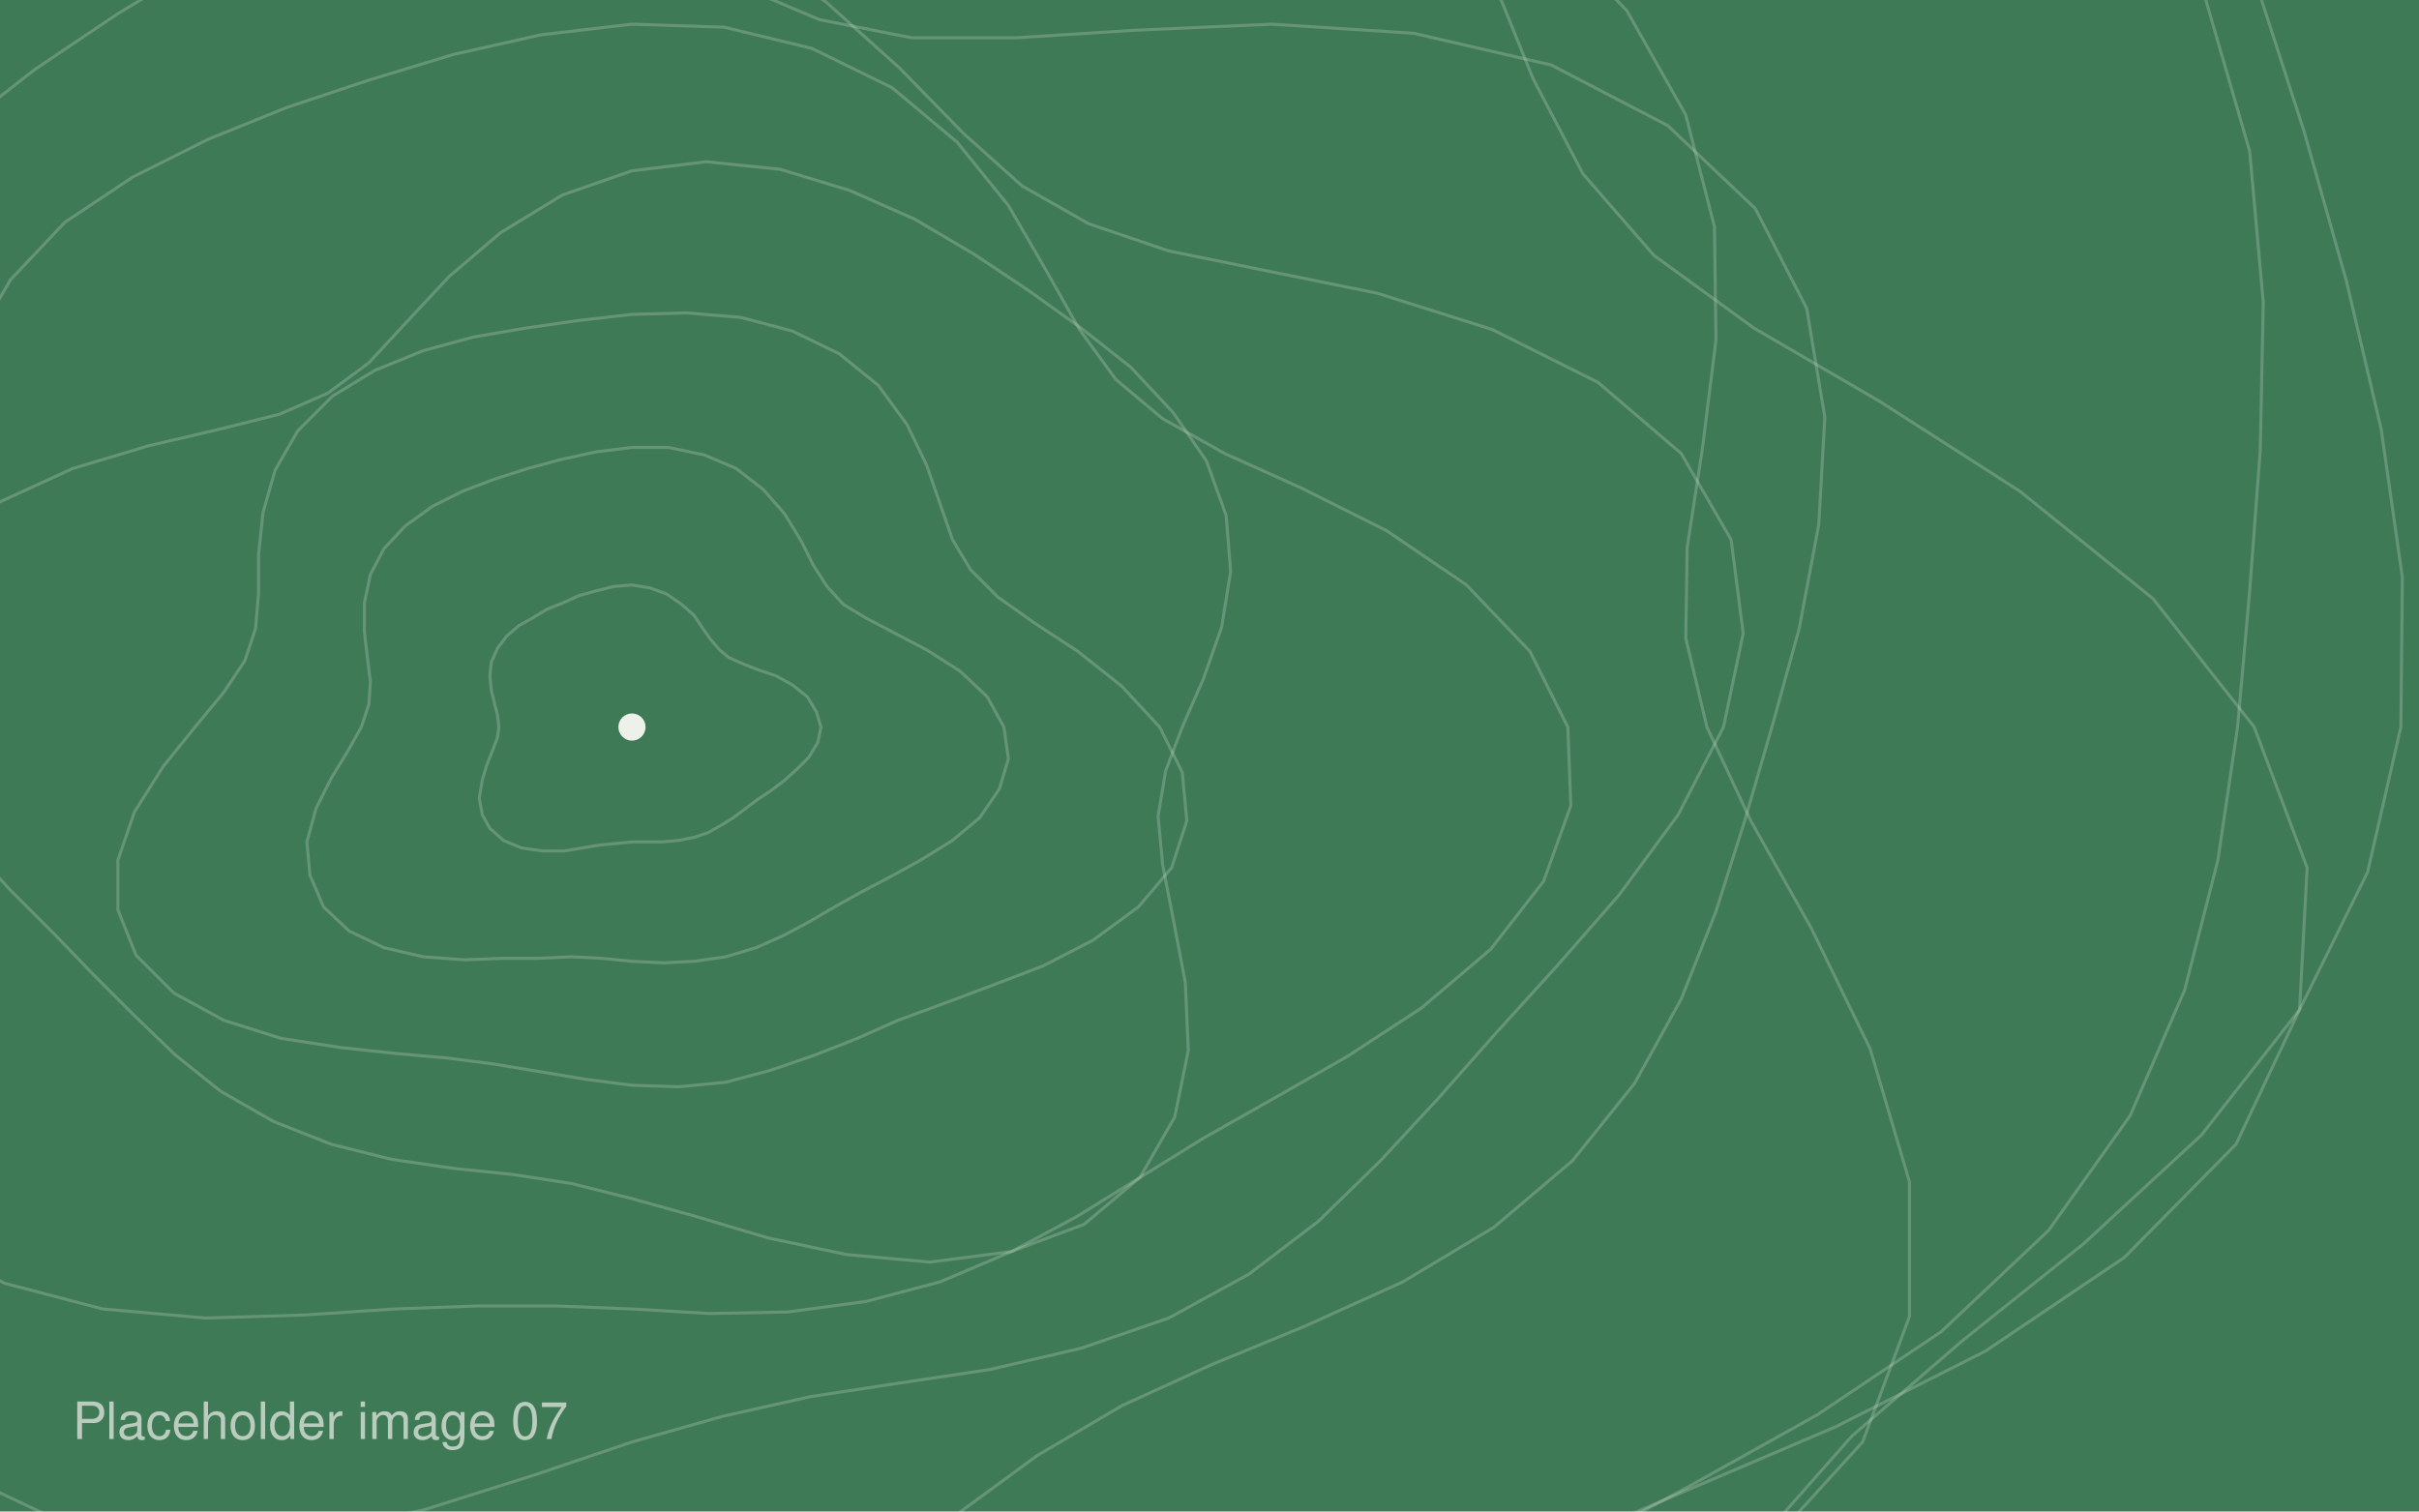
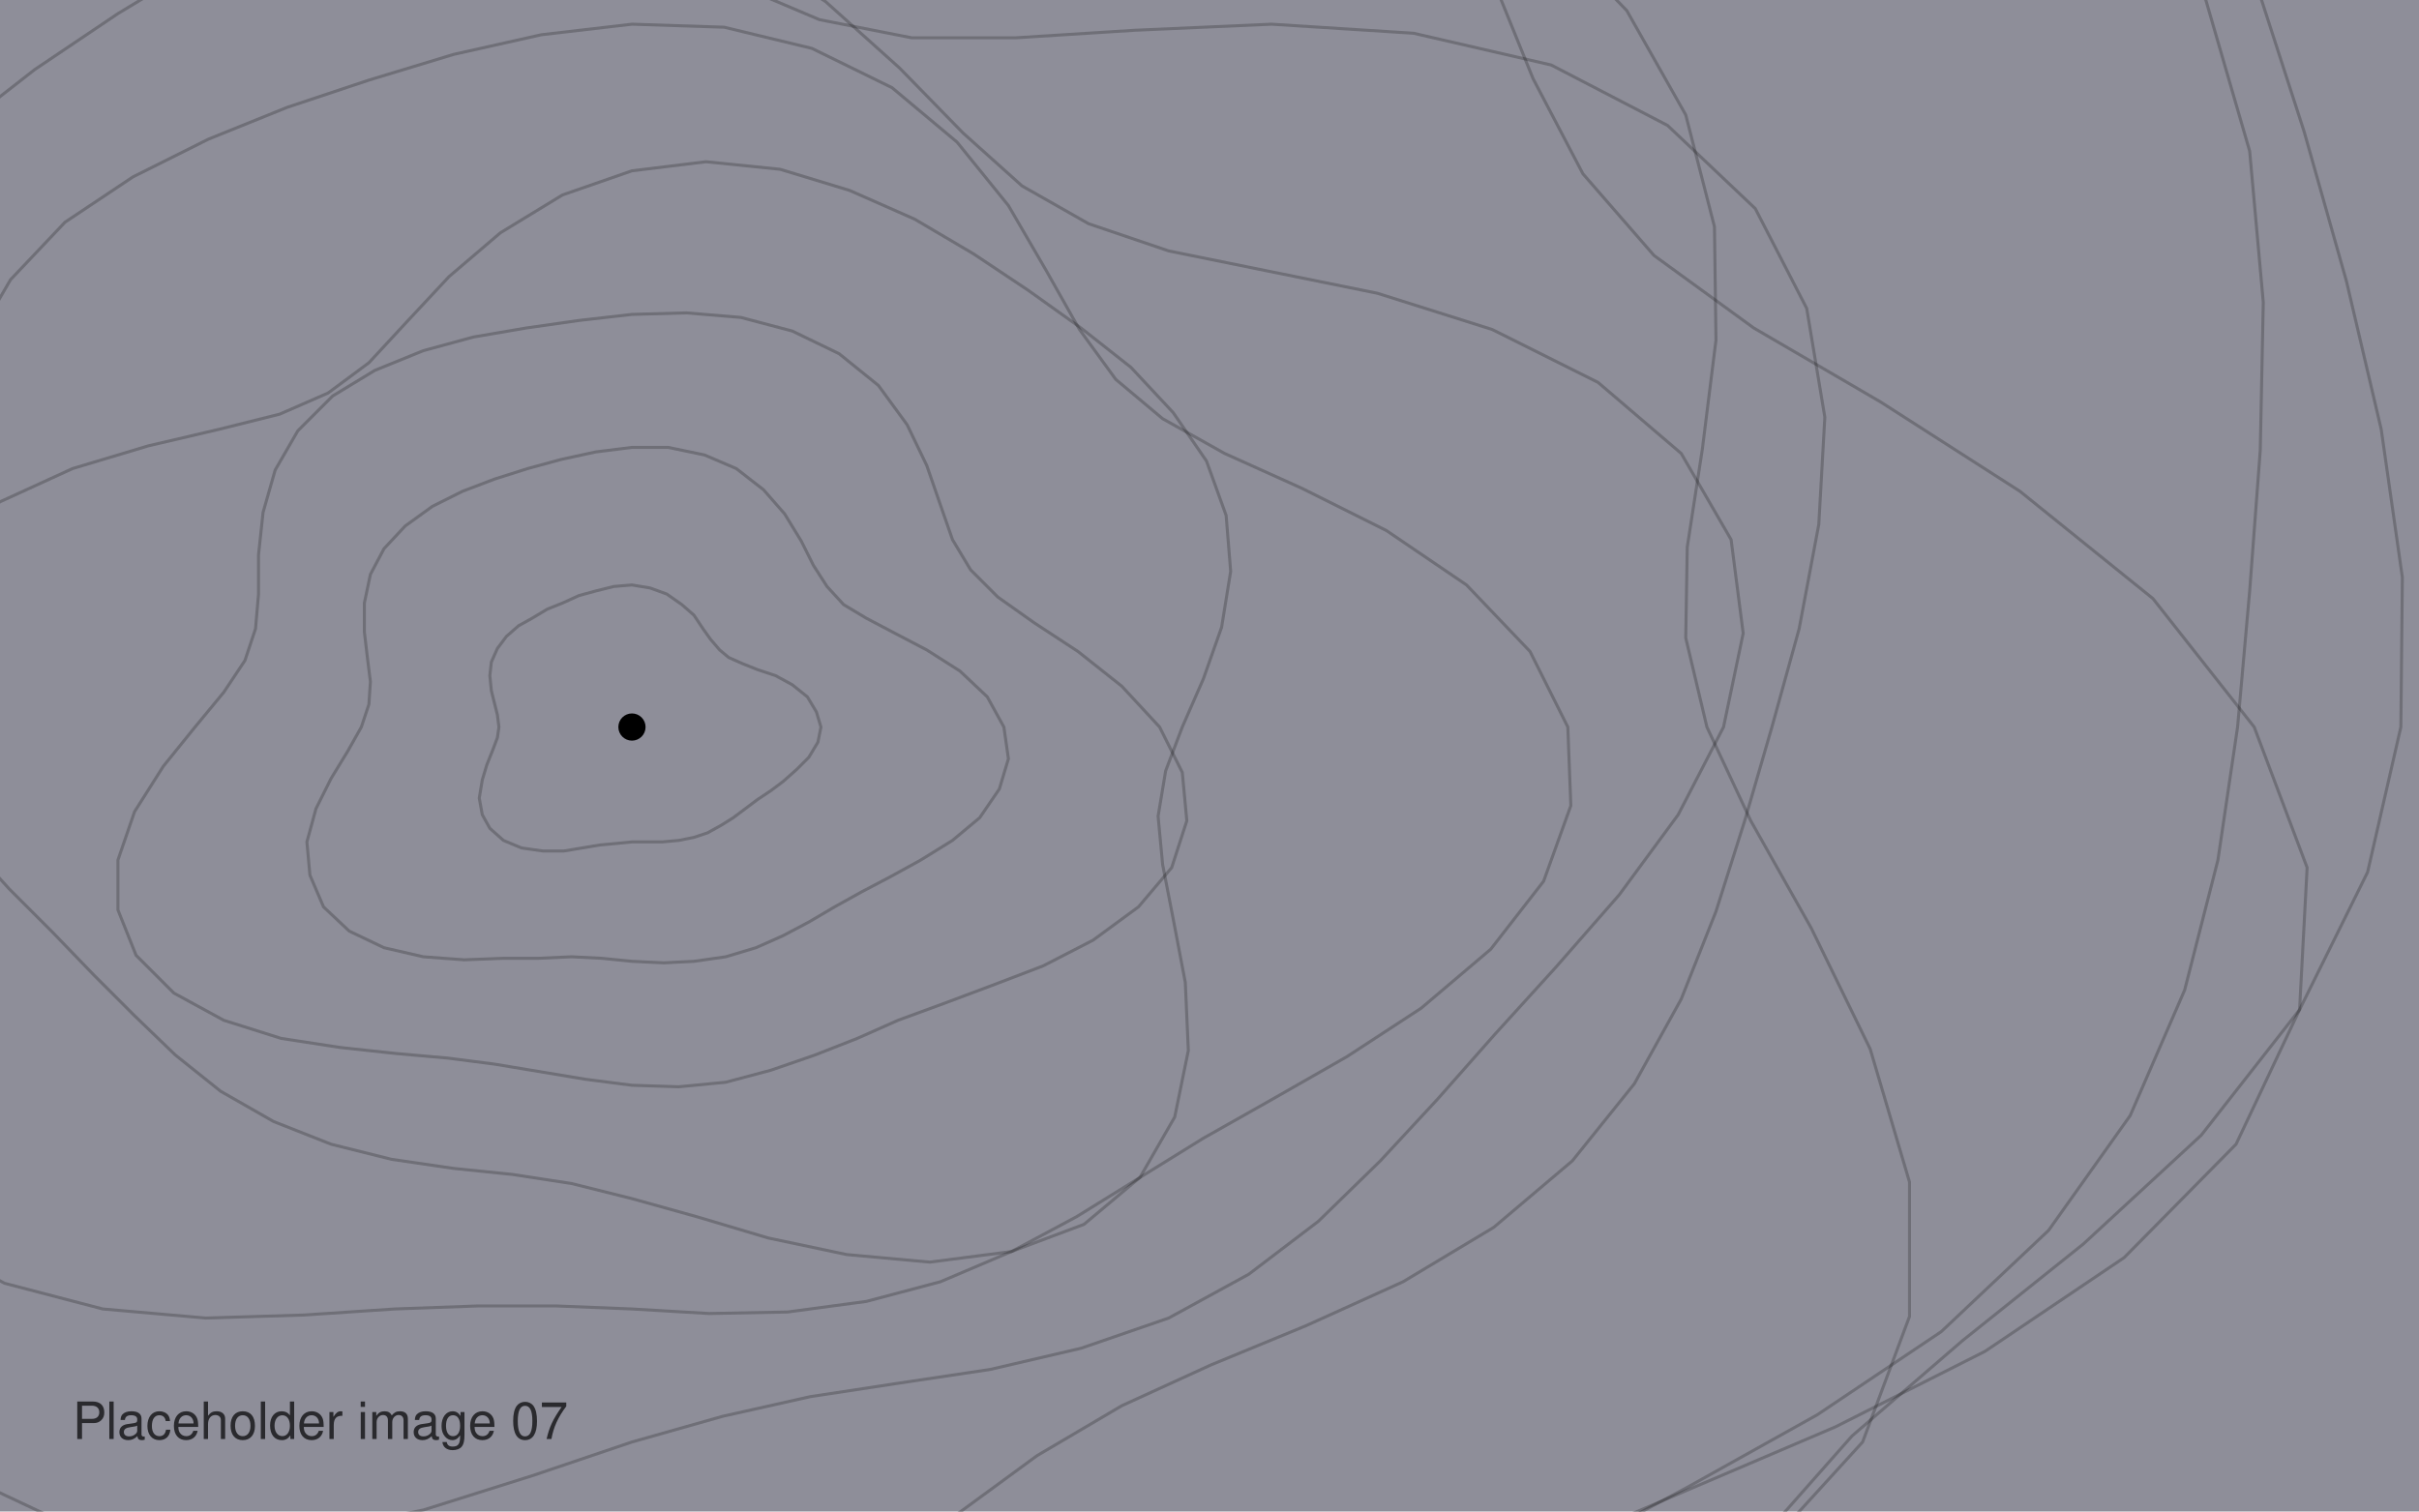
<svg xmlns="http://www.w3.org/2000/svg" viewBox="0 0 1600 1000" width="1600" height="1000">
-   <rect width="1600" height="1000" fill="#3F7A57" />
-   <polygon points="543,481 541,491 535,501 527,509 518,517 510,523 501,529 493,535 485,541 477,546 468,551 459,554 449,556 438,557 428,557 418,557 408,558 397,559 385,561 373,563 359,563 345,561 333,556 324,548 319,539 317,528 319,516 322,506 326,496 329,488 330,481 329,473 327,465 325,457 324,447 325,438 329,429 335,421 343,414 352,409 362,403 372,399 383,394 394,391 406,388 418,387 430,389 441,393 451,400 459,407 465,416 470,423 476,430 482,435 491,439 501,443 513,447 524,453 534,461 540,471" fill="none" stroke="#EEF0EA" stroke-opacity=".22" stroke-width="2" />
-   <polygon points="664,481 667,502 661,522 648,541 630,556 609,569 589,580 570,590 552,600 535,610 518,619 500,627 480,633 459,636 439,637 418,636 398,634 378,633 356,634 333,634 307,635 280,633 254,627 231,616 214,600 205,579 203,557 209,535 219,515 230,497 239,481 244,466 245,451 243,435 241,418 241,399 245,380 254,363 268,348 286,335 306,325 327,317 349,310 371,304 394,299 418,296 442,296 466,301 487,310 505,324 519,340 530,358 538,374 547,388 558,400 573,409 592,419 613,430 635,444 653,461" fill="none" stroke="#EEF0EA" stroke-opacity=".22" stroke-width="2" />
-   <polygon points="767,481 782,511 785,543 775,574 753,600 723,622 690,639 656,652 624,664 594,675 567,687 539,698 510,708 480,716 449,719 418,718 387,714 357,709 327,704 296,700 262,697 225,693 186,687 148,675 115,657 90,632 78,602 78,569 89,537 108,507 129,481 148,458 162,437 169,416 171,393 171,367 174,339 182,311 197,285 220,262 248,245 280,232 313,223 348,217 383,212 418,208 454,207 490,210 524,219 555,234 581,255 600,281 613,308 622,334 630,357 642,377 660,395 684,412 713,431 742,454" fill="none" stroke="#EEF0EA" stroke-opacity=".22" stroke-width="2" />
-   <polygon points="782,481 771,510 766,540 769,572 776,608 784,650 786,695 777,739 754,779 717,810 669,828 615,835 560,830 508,819 461,805 418,793 378,783 339,777 300,773 259,767 219,757 181,742 146,722 116,698 89,672 62,645 35,617 6,588 -23,556 -50,520 -68,481 -75,439 -65,399 -40,362 -0,332 48,310 98,295 145,284 185,274 217,260 244,240 269,213 297,183 331,154 372,129 418,113 467,107 516,112 562,126 605,145 644,168 680,192 715,217 748,243 776,273 798,305 811,341 814,378 808,415 796,449" fill="none" stroke="#EEF0EA" stroke-opacity=".22" stroke-width="2" />
-   <polygon points="1037,481 1039,533 1021,583 986,628 940,667 891,699 842,727 796,753 754,779 712,805 669,828 622,848 573,861 521,868 469,869 418,866 368,864 316,864 261,866 201,870 136,872 68,866 3,849 -52,819 -91,777 -110,725 -110,669 -94,614 -69,564 -44,520 -26,481 -17,444 -18,407 -25,366 -30,321 -30,274 -18,228 7,185 43,147 88,117 138,92 190,71 244,53 300,36 358,23 418,16 479,18 537,32 590,58 633,94 667,136 692,179 714,218 738,251 769,277 810,300 861,323 917,351 970,387 1012,431" fill="none" stroke="#EEF0EA" stroke-opacity=".22" stroke-width="2" />
-   <polygon points="1140,481 1110,539 1071,592 1029,640 989,684 951,727 913,768 872,808 826,843 773,872 715,892 655,906 595,915 536,924 478,937 418,954 353,976 280,999 201,1015 118,1019 39,1006 -29,974 -80,924 -110,861 -121,794 -117,728 -107,668 -101,616 -102,569 -115,526 -135,481 -158,432 -176,380 -183,325 -176,269 -153,217 -119,169 -75,125 -27,85 23,46 78,9 136,-26 201,-55 271,-73 345,-78 418,-66 486,-38 546,1 595,45 637,88 676,123 720,148 773,166 837,179 911,194 987,218 1057,253 1112,300 1145,357 1153,419" fill="none" stroke="#EEF0EA" stroke-opacity=".22" stroke-width="2" />
-   <polygon points="1172,481 1154,543 1135,603 1112,661 1081,717 1040,768 988,812 928,848 864,877 801,903 742,930 686,963 630,1004 570,1051 500,1101 418,1144 327,1172 233,1177 144,1157 67,1112 7,1050 -34,978 -60,906 -80,839 -100,782 -127,733 -164,688 -207,643 -252,595 -290,540 -315,481 -326,418 -320,355 -303,293 -278,233 -248,173 -215,113 -177,52 -131,-7 -73,-60 -2,-101 81,-124 171,-128 260,-113 344,-83 418,-46 483,-12 542,13 603,25 672,25 751,20 841,16 935,22 1026,43 1103,83 1161,138 1195,204 1207,276 1203,347 1190,416" fill="none" stroke="#EEF0EA" stroke-opacity=".22" stroke-width="2" />
-   <polygon points="1129,481 1158,543 1198,614 1237,694 1263,782 1263,871 1232,954 1170,1022 1082,1071 978,1097 870,1106 765,1104 669,1098 581,1093 499,1093 418,1098 337,1101 254,1100 171,1089 91,1068 17,1037 -52,999 -119,958 -187,917 -260,875 -338,830 -418,779 -491,717 -547,645 -576,564 -571,481 -532,401 -465,331 -379,274 -290,229 -209,191 -143,155 -94,112 -56,60 -21,-3 20,-71 73,-138 143,-196 227,-237 321,-259 418,-262 514,-251 607,-230 696,-204 783,-175 867,-141 947,-101 1018,-53 1076,7 1115,76 1134,150 1135,225 1126,297 1116,362 1115,422" fill="none" stroke="#EEF0EA" stroke-opacity=".22" stroke-width="2" />
-   <polygon points="1491,481 1526,574 1521,668 1479,757 1405,832 1313,894 1214,944 1118,985 1029,1023 945,1061 865,1100 783,1136 696,1166 605,1185 511,1192 418,1187 327,1176 237,1163 145,1154 47,1148 -61,1144 -177,1136 -296,1115 -408,1076 -500,1015 -562,934 -587,839 -575,739 -534,643 -478,556 -421,481 -376,414 -349,350 -340,284 -342,210 -343,129 -333,44 -303,-39 -251,-114 -179,-176 -91,-225 5,-261 105,-289 207,-312 312,-330 418,-343 527,-346 634,-333 736,-301 825,-250 896,-181 948,-102 984,-22 1014,52 1047,115 1094,169 1160,217 1244,266 1336,325 1424,396" fill="none" stroke="#EEF0EA" stroke-opacity=".22" stroke-width="2" />
-   <polygon points="1480,481 1467,569 1445,655 1409,738 1355,814 1284,881 1202,936 1116,984 1034,1028 959,1077 891,1136 822,1207 746,1287 654,1368 544,1438 418,1483 285,1495 156,1469 41,1409 -51,1324 -120,1227 -172,1131 -215,1044 -261,970 -316,907 -381,850 -453,791 -524,726 -584,651 -625,569 -645,481 -646,391 -633,302 -612,213 -587,123 -556,31 -517,-63 -463,-154 -388,-235 -290,-298 -172,-337 -42,-346 89,-330 212,-294 322,-253 418,-217 507,-196 597,-194 698,-208 813,-229 942,-245 1077,-245 1206,-220 1318,-168 1404,-92 1459,-0 1488,100 1497,200 1495,298 1488,391" fill="none" stroke="#EEF0EA" stroke-opacity=".22" stroke-width="2" />
-   <polygon points="1588,481 1566,577 1521,668 1456,751 1378,823 1298,887 1225,950 1164,1019 1114,1099 1065,1194 1008,1299 933,1405 832,1499 707,1567 565,1596 418,1585 279,1536 158,1460 57,1370 -27,1281 -103,1202 -178,1137 -259,1083 -349,1033 -443,981 -533,920 -611,847 -671,764 -712,673 -736,578 -750,481 -758,382 -765,280 -767,173 -757,62 -726,-48 -666,-149 -573,-233 -450,-291 -309,-319 -160,-320 -18,-303 109,-279 221,-263 320,-263 418,-285 524,-324 644,-369 779,-408 923,-427 1066,-417 1196,-376 1305,-307 1388,-218 1448,-118 1491,-15 1524,87 1552,186 1575,284 1589,382" fill="none" stroke="#EEF0EA" stroke-opacity=".22" stroke-width="2" />
-   <circle cx="418" cy="481" r="9" fill="#EEF0EA" />
-   <text x="48" y="952" font-family="Helvetica,Arial,sans-serif" font-size="34" fill="#EEF0EA" fill-opacity=".7">Placeholder image 07</text>
+   <rect width="1600" height="1000" fill="#8E8E99" />
+   <polygon points="543,481 541,491 535,501 527,509 518,517 510,523 501,529 493,535 485,541 477,546 468,551 459,554 449,556 438,557 428,557 418,557 408,558 397,559 385,561 373,563 359,563 345,561 333,556 324,548 319,539 317,528 319,516 322,506 326,496 329,488 330,481 329,473 327,465 325,457 324,447 325,438 329,429 335,421 343,414 352,409 362,403 372,399 383,394 394,391 406,388 418,387 430,389 441,393 451,400 459,407 465,416 470,423 476,430 482,435 491,439 501,443 513,447 524,453 534,461 540,471" fill="none" stroke="#000000" stroke-opacity=".22" stroke-width="2" />
+   <polygon points="664,481 667,502 661,522 648,541 630,556 609,569 589,580 570,590 552,600 535,610 518,619 500,627 480,633 459,636 439,637 418,636 398,634 378,633 356,634 333,634 307,635 280,633 254,627 231,616 214,600 205,579 203,557 209,535 219,515 230,497 239,481 244,466 245,451 243,435 241,418 241,399 245,380 254,363 268,348 286,335 306,325 327,317 349,310 371,304 394,299 418,296 442,296 466,301 487,310 505,324 519,340 530,358 538,374 547,388 558,400 573,409 592,419 613,430 635,444 653,461" fill="none" stroke="#000000" stroke-opacity=".22" stroke-width="2" />
+   <polygon points="767,481 782,511 785,543 775,574 753,600 723,622 690,639 656,652 624,664 594,675 567,687 539,698 510,708 480,716 449,719 418,718 387,714 357,709 327,704 296,700 262,697 225,693 186,687 148,675 115,657 90,632 78,602 78,569 89,537 108,507 129,481 148,458 162,437 169,416 171,393 171,367 174,339 182,311 197,285 220,262 248,245 280,232 313,223 348,217 383,212 418,208 454,207 490,210 524,219 555,234 581,255 600,281 613,308 622,334 630,357 642,377 660,395 684,412 713,431 742,454" fill="none" stroke="#000000" stroke-opacity=".22" stroke-width="2" />
+   <polygon points="782,481 771,510 766,540 769,572 776,608 784,650 786,695 777,739 754,779 717,810 669,828 615,835 560,830 508,819 461,805 418,793 378,783 339,777 300,773 259,767 219,757 181,742 146,722 116,698 89,672 62,645 35,617 6,588 -23,556 -50,520 -68,481 -75,439 -65,399 -40,362 -0,332 48,310 98,295 145,284 185,274 217,260 244,240 269,213 297,183 331,154 372,129 418,113 467,107 516,112 562,126 605,145 644,168 680,192 715,217 748,243 776,273 798,305 811,341 814,378 808,415 796,449" fill="none" stroke="#000000" stroke-opacity=".22" stroke-width="2" />
+   <polygon points="1037,481 1039,533 1021,583 986,628 940,667 891,699 842,727 796,753 754,779 712,805 669,828 622,848 573,861 521,868 469,869 418,866 368,864 316,864 261,866 201,870 136,872 68,866 3,849 -52,819 -91,777 -110,725 -110,669 -94,614 -69,564 -44,520 -26,481 -17,444 -18,407 -25,366 -30,321 -30,274 -18,228 7,185 43,147 88,117 138,92 190,71 244,53 300,36 358,23 418,16 479,18 537,32 590,58 633,94 667,136 692,179 714,218 738,251 769,277 810,300 861,323 917,351 970,387 1012,431" fill="none" stroke="#000000" stroke-opacity=".22" stroke-width="2" />
+   <polygon points="1140,481 1110,539 1071,592 1029,640 989,684 951,727 913,768 872,808 826,843 773,872 715,892 655,906 595,915 536,924 478,937 418,954 353,976 280,999 201,1015 118,1019 39,1006 -29,974 -80,924 -110,861 -121,794 -117,728 -107,668 -101,616 -102,569 -115,526 -135,481 -158,432 -176,380 -183,325 -176,269 -153,217 -119,169 -75,125 -27,85 23,46 78,9 136,-26 201,-55 271,-73 345,-78 418,-66 486,-38 546,1 595,45 637,88 676,123 720,148 773,166 837,179 911,194 987,218 1057,253 1112,300 1145,357 1153,419" fill="none" stroke="#000000" stroke-opacity=".22" stroke-width="2" />
+   <polygon points="1172,481 1154,543 1135,603 1112,661 1081,717 1040,768 988,812 928,848 864,877 801,903 742,930 686,963 630,1004 570,1051 500,1101 418,1144 327,1172 233,1177 144,1157 67,1112 7,1050 -34,978 -60,906 -80,839 -100,782 -127,733 -164,688 -207,643 -252,595 -290,540 -315,481 -326,418 -320,355 -303,293 -278,233 -248,173 -215,113 -177,52 -131,-7 -73,-60 -2,-101 81,-124 171,-128 260,-113 344,-83 418,-46 483,-12 542,13 603,25 672,25 751,20 841,16 935,22 1026,43 1103,83 1161,138 1195,204 1207,276 1203,347 1190,416" fill="none" stroke="#000000" stroke-opacity=".22" stroke-width="2" />
+   <polygon points="1129,481 1158,543 1198,614 1237,694 1263,782 1263,871 1232,954 1170,1022 1082,1071 978,1097 870,1106 765,1104 669,1098 581,1093 499,1093 418,1098 337,1101 254,1100 171,1089 91,1068 17,1037 -52,999 -119,958 -187,917 -260,875 -338,830 -418,779 -491,717 -547,645 -576,564 -571,481 -532,401 -465,331 -379,274 -290,229 -209,191 -143,155 -94,112 -56,60 -21,-3 20,-71 73,-138 143,-196 227,-237 321,-259 418,-262 514,-251 607,-230 696,-204 783,-175 867,-141 947,-101 1018,-53 1076,7 1115,76 1134,150 1135,225 1126,297 1116,362 1115,422" fill="none" stroke="#000000" stroke-opacity=".22" stroke-width="2" />
+   <polygon points="1491,481 1526,574 1521,668 1479,757 1405,832 1313,894 1214,944 1118,985 1029,1023 945,1061 865,1100 783,1136 696,1166 605,1185 511,1192 418,1187 327,1176 237,1163 145,1154 47,1148 -61,1144 -177,1136 -296,1115 -408,1076 -500,1015 -562,934 -587,839 -575,739 -534,643 -478,556 -421,481 -376,414 -349,350 -340,284 -342,210 -343,129 -333,44 -303,-39 -251,-114 -179,-176 -91,-225 5,-261 105,-289 207,-312 312,-330 418,-343 527,-346 634,-333 736,-301 825,-250 896,-181 948,-102 984,-22 1014,52 1047,115 1094,169 1160,217 1244,266 1336,325 1424,396" fill="none" stroke="#000000" stroke-opacity=".22" stroke-width="2" />
+   <polygon points="1480,481 1467,569 1445,655 1409,738 1355,814 1284,881 1202,936 1116,984 1034,1028 959,1077 891,1136 822,1207 746,1287 654,1368 544,1438 418,1483 285,1495 156,1469 41,1409 -51,1324 -120,1227 -172,1131 -215,1044 -261,970 -316,907 -381,850 -453,791 -524,726 -584,651 -625,569 -645,481 -646,391 -633,302 -612,213 -587,123 -556,31 -517,-63 -463,-154 -388,-235 -290,-298 -172,-337 -42,-346 89,-330 212,-294 322,-253 418,-217 507,-196 597,-194 698,-208 813,-229 942,-245 1077,-245 1206,-220 1318,-168 1404,-92 1459,-0 1488,100 1497,200 1495,298 1488,391" fill="none" stroke="#000000" stroke-opacity=".22" stroke-width="2" />
+   <polygon points="1588,481 1566,577 1521,668 1456,751 1378,823 1298,887 1225,950 1164,1019 1114,1099 1065,1194 1008,1299 933,1405 832,1499 707,1567 565,1596 418,1585 279,1536 158,1460 57,1370 -27,1281 -103,1202 -178,1137 -259,1083 -349,1033 -443,981 -533,920 -611,847 -671,764 -712,673 -736,578 -750,481 -758,382 -765,280 -767,173 -757,62 -726,-48 -666,-149 -573,-233 -450,-291 -309,-319 -160,-320 -18,-303 109,-279 221,-263 320,-263 418,-285 524,-324 644,-369 779,-408 923,-427 1066,-417 1196,-376 1305,-307 1388,-218 1448,-118 1491,-15 1524,87 1552,186 1575,284 1589,382" fill="none" stroke="#000000" stroke-opacity=".22" stroke-width="2" />
+   <circle cx="418" cy="481" r="9" fill="#000000" />
+   <text x="48" y="952" font-family="Helvetica,Arial,sans-serif" font-size="34" fill="#000000" fill-opacity=".7">Placeholder image 07</text>
</svg>
